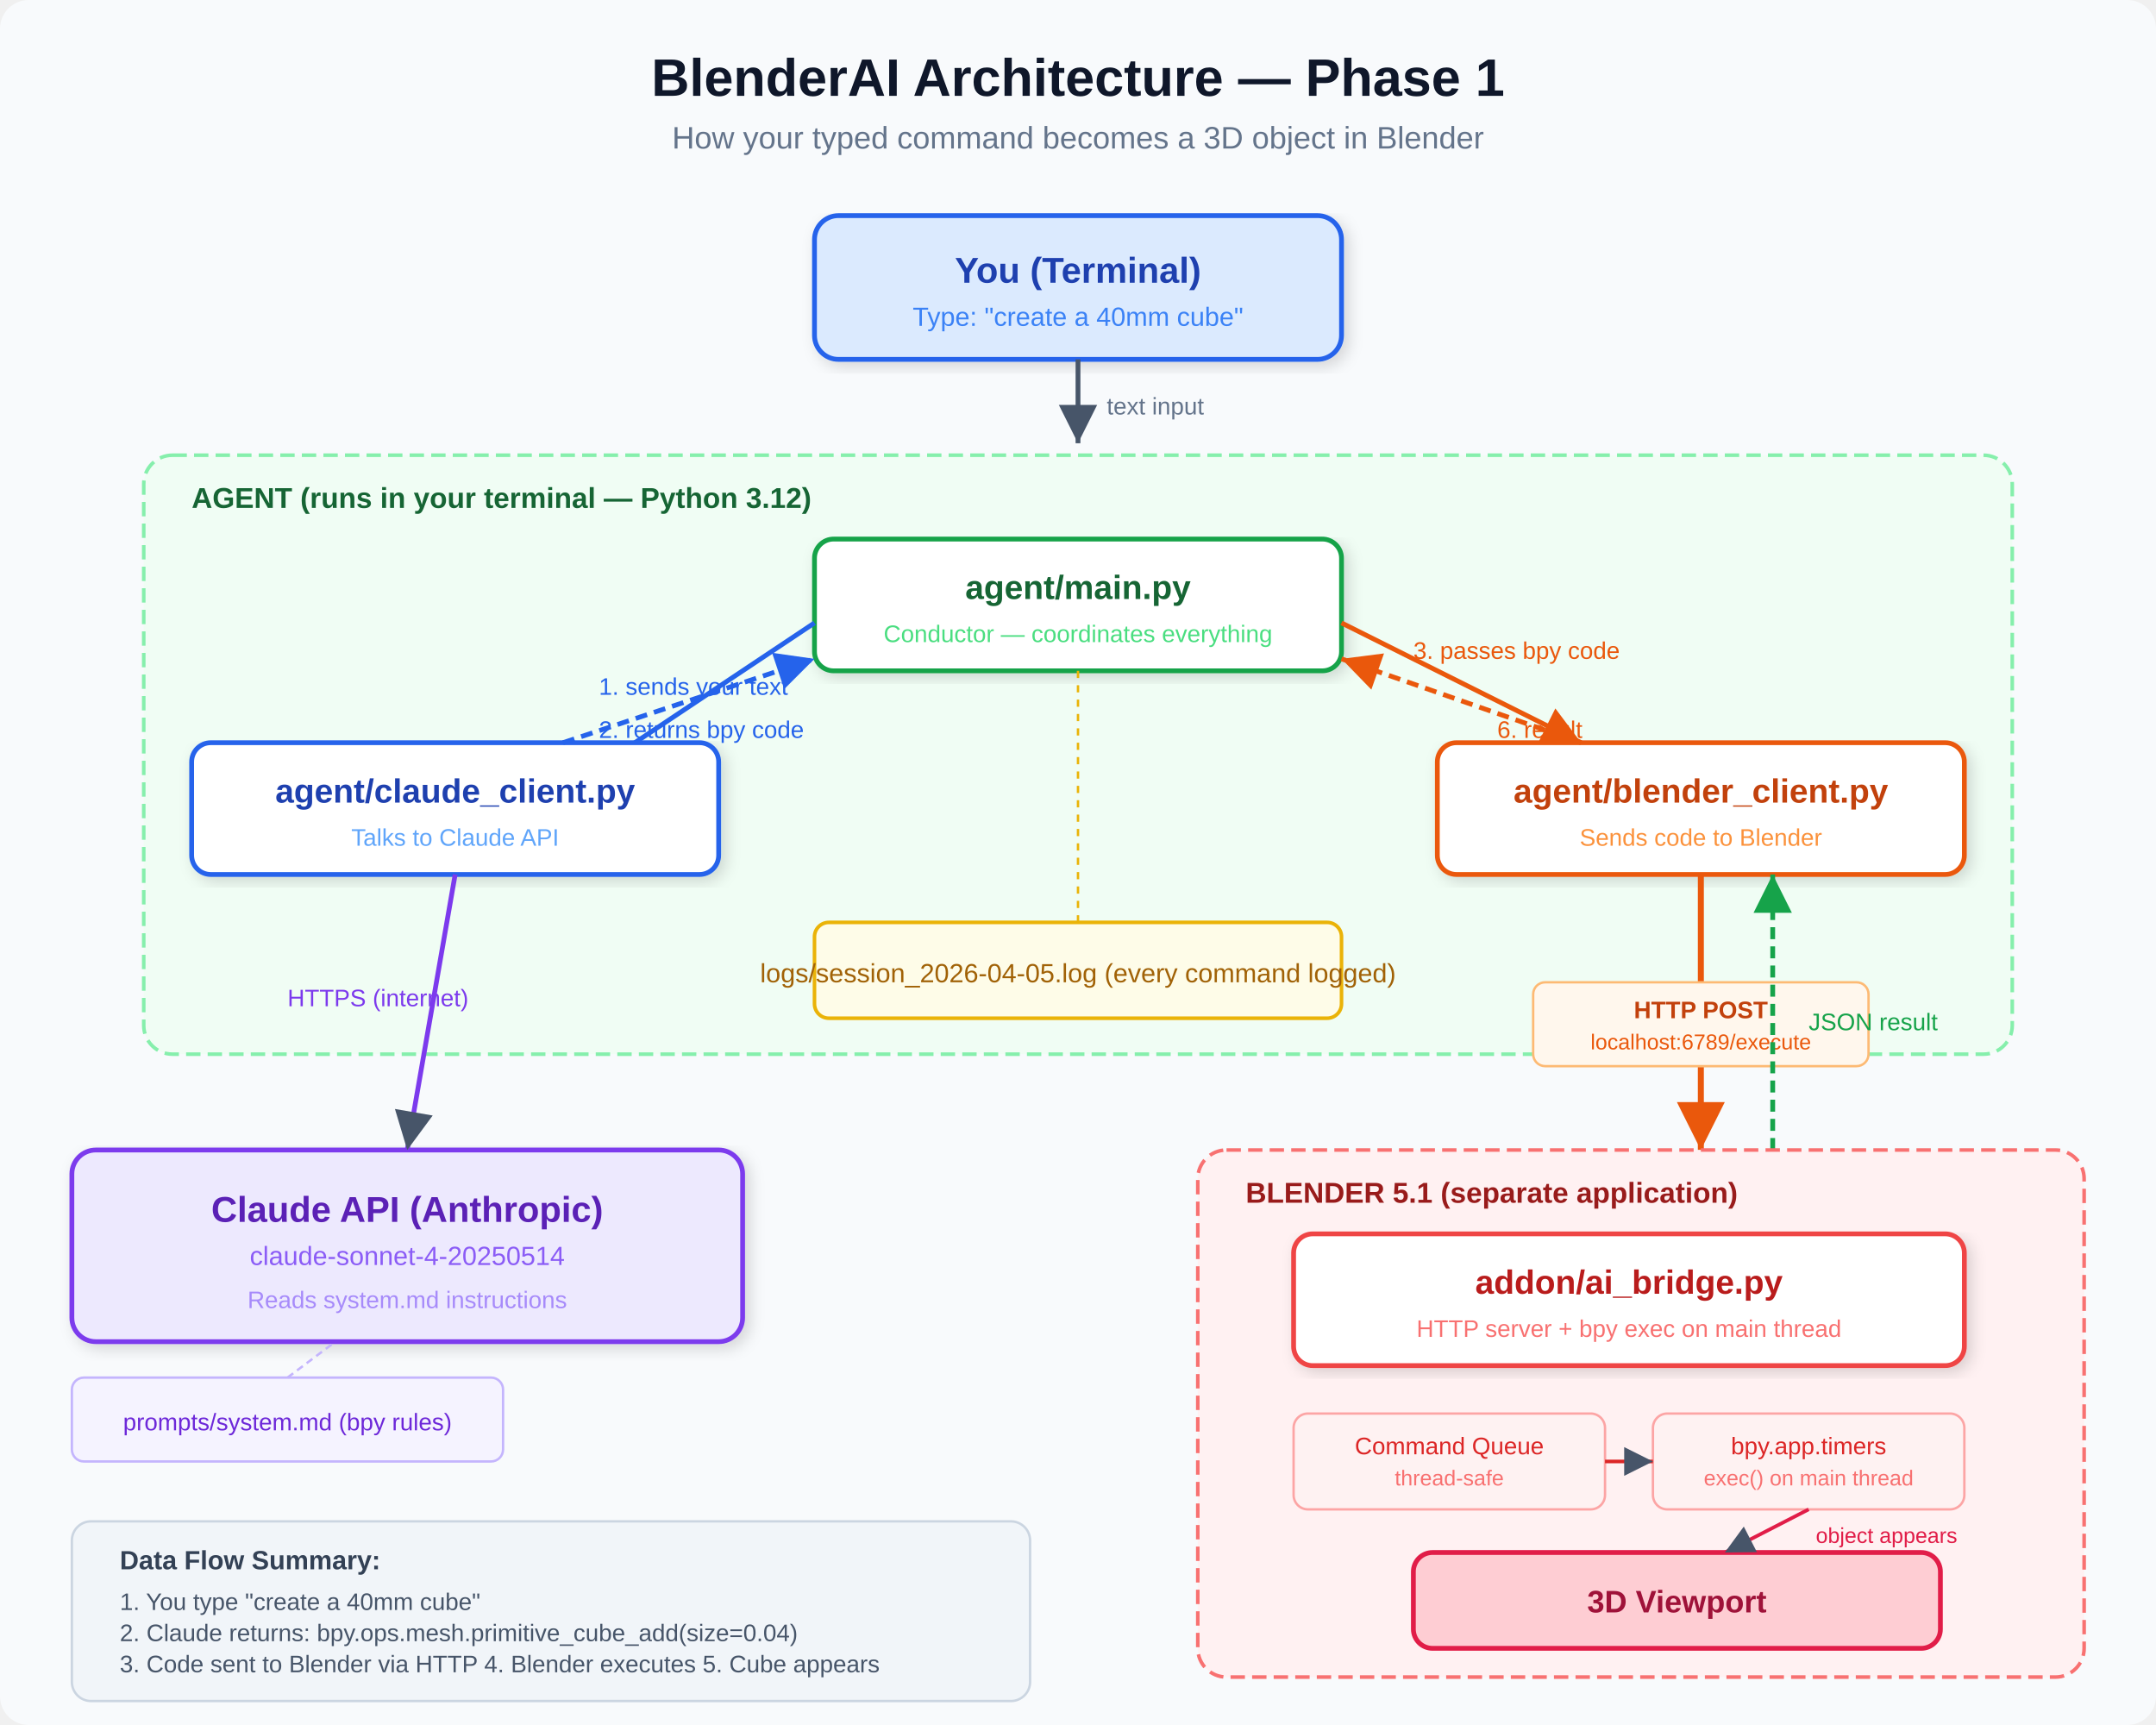
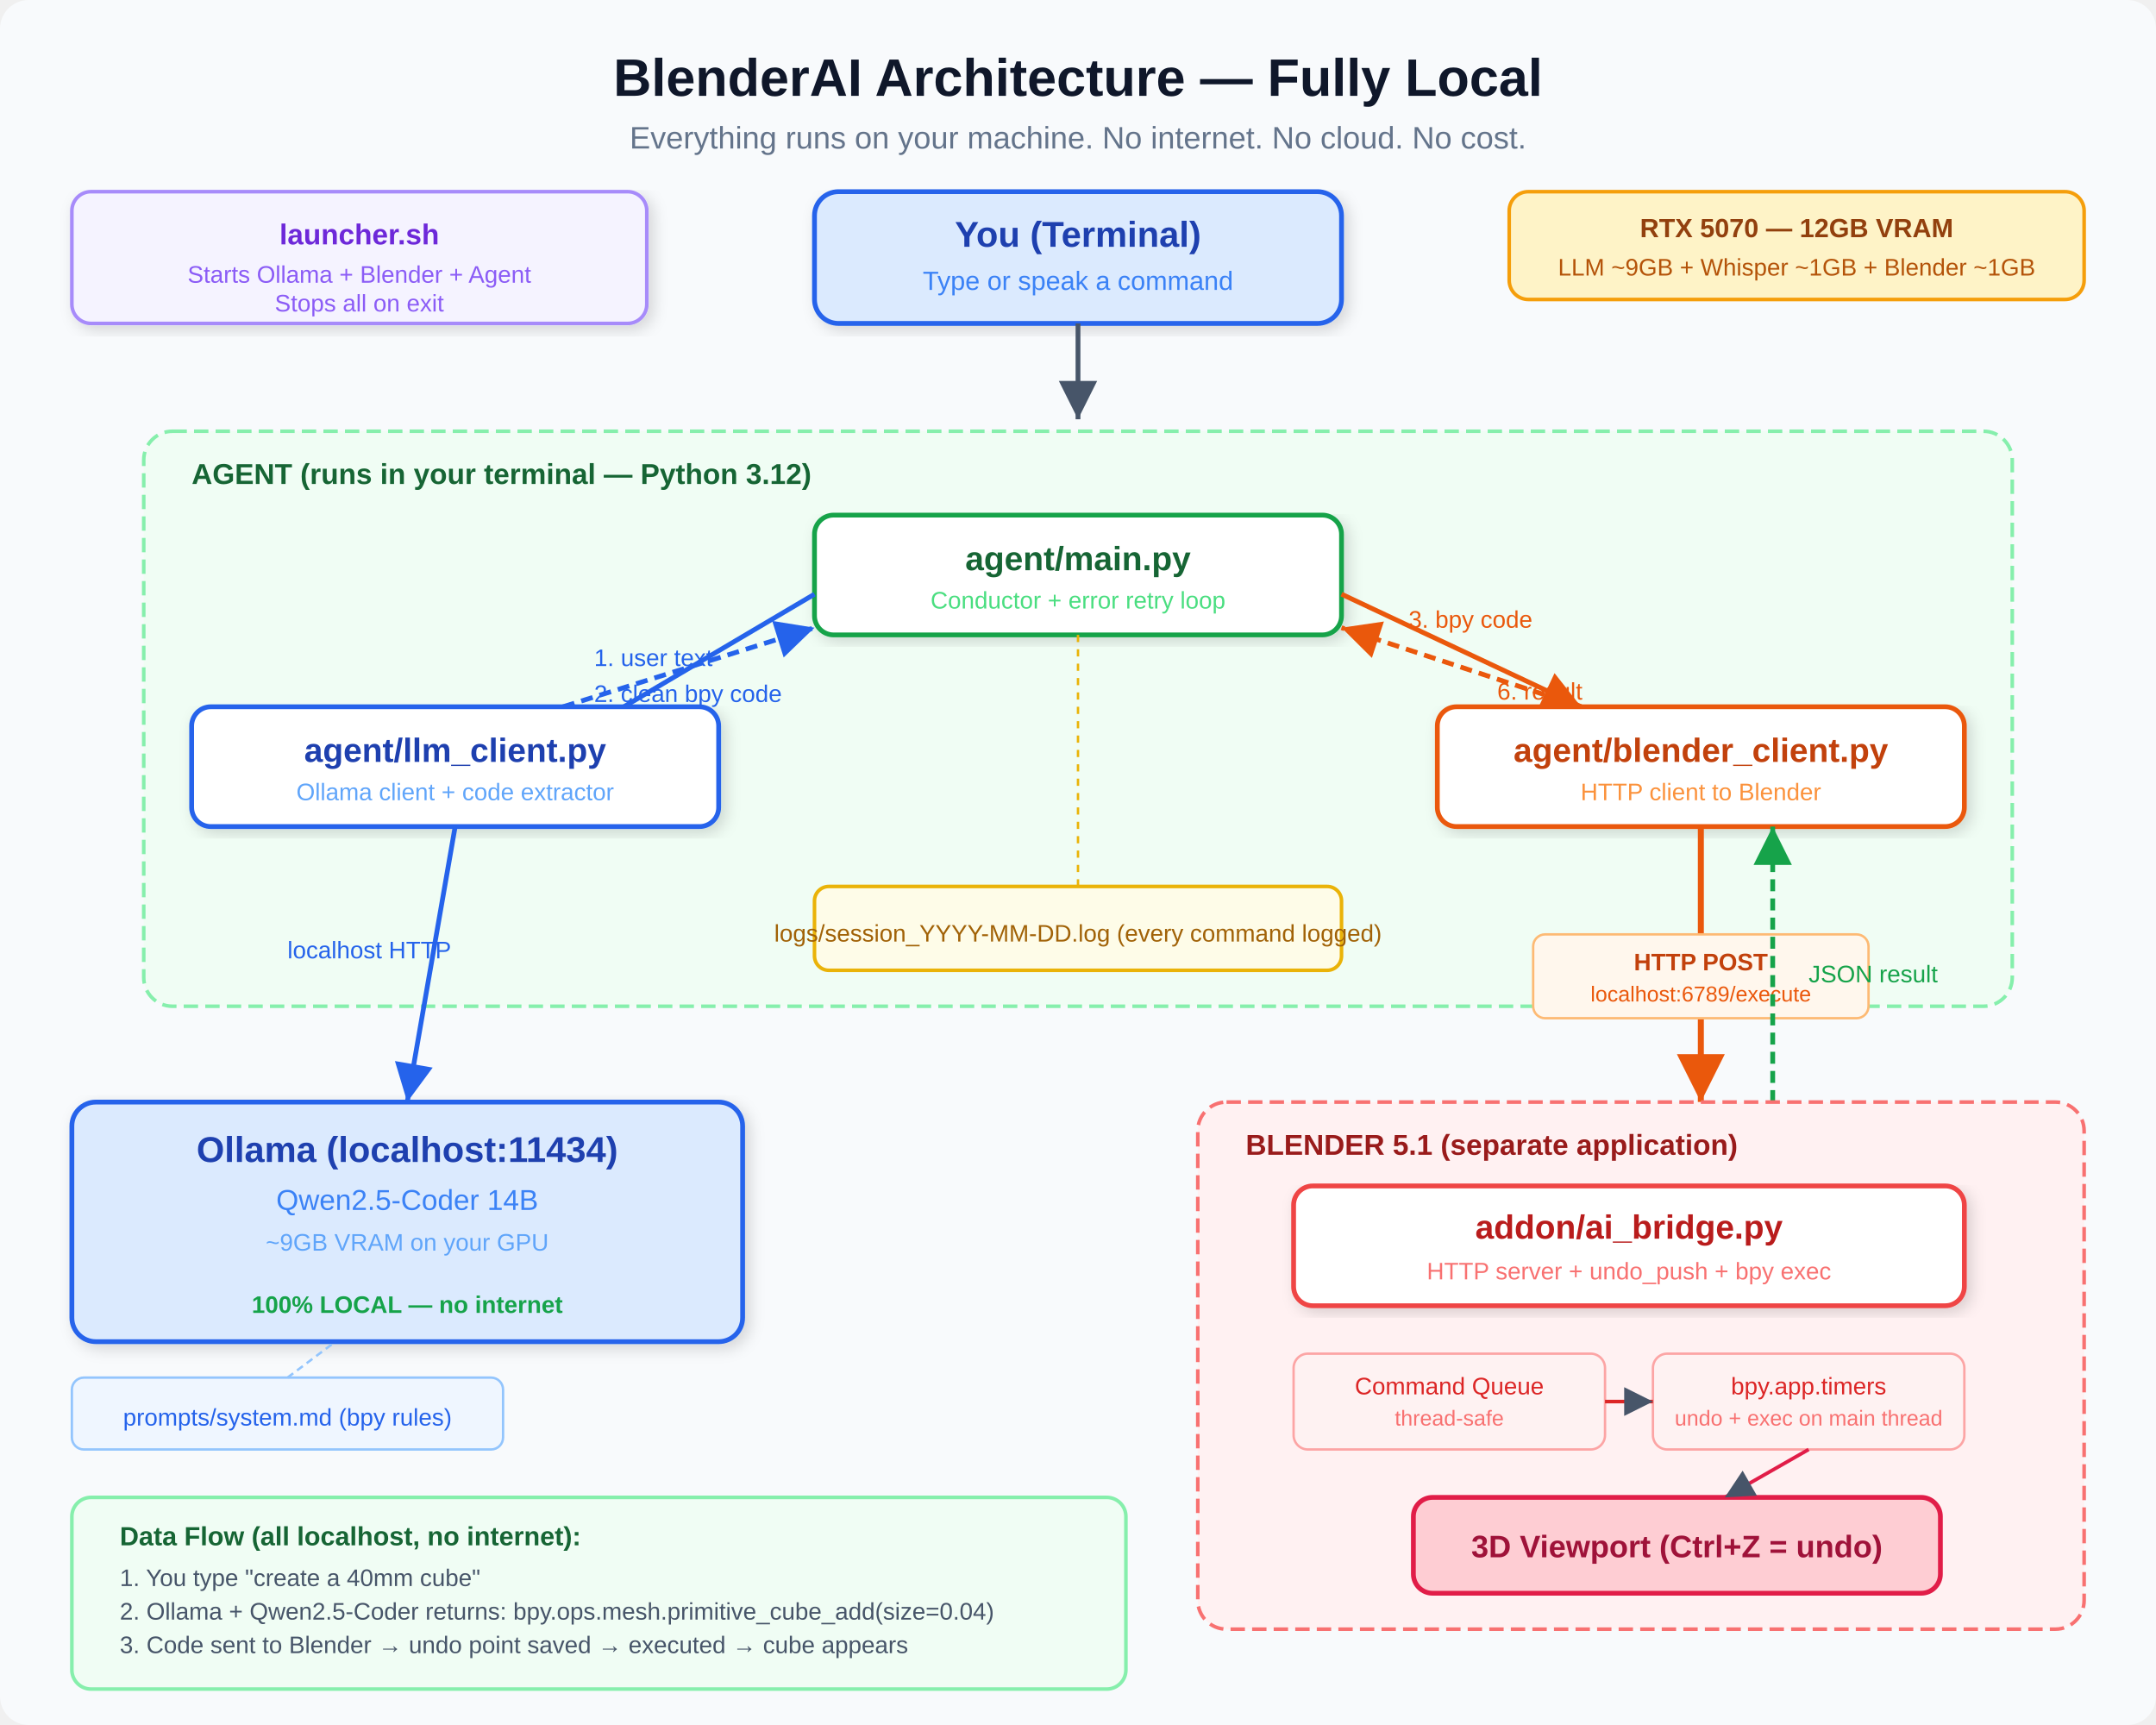
<svg xmlns="http://www.w3.org/2000/svg" viewBox="0 0 900 720" font-family="Segoe UI, Arial, sans-serif">
  <defs>
    <filter id="shadow" x="-5%" y="-5%" width="115%" height="115%">
      <feDropShadow dx="2" dy="2" stdDeviation="3" flood-opacity="0.15" />
    </filter>
    <marker id="arrow" viewBox="0 0 10 10" refX="10" refY="5" markerWidth="8" markerHeight="8" orient="auto-start-reverse">
      <path d="M 0 0 L 10 5 L 0 10 z" fill="#475569" />
    </marker>
    <marker id="arrow-green" viewBox="0 0 10 10" refX="10" refY="5" markerWidth="8" markerHeight="8" orient="auto-start-reverse">
      <path d="M 0 0 L 10 5 L 0 10 z" fill="#16a34a" />
    </marker>
    <marker id="arrow-blue" viewBox="0 0 10 10" refX="10" refY="5" markerWidth="8" markerHeight="8" orient="auto-start-reverse">
      <path d="M 0 0 L 10 5 L 0 10 z" fill="#2563eb" />
    </marker>
    <marker id="arrow-orange" viewBox="0 0 10 10" refX="10" refY="5" markerWidth="8" markerHeight="8" orient="auto-start-reverse">
      <path d="M 0 0 L 10 5 L 0 10 z" fill="#ea580c" />
    </marker>
  </defs>
  <rect width="900" height="720" rx="12" fill="#f8fafc" />
-   <text x="450" y="40" text-anchor="middle" font-size="22" font-weight="bold" fill="#0f172a">BlenderAI Architecture — Phase 1</text>
-   <text x="450" y="62" text-anchor="middle" font-size="13" fill="#64748b">How your typed command becomes a 3D object in Blender</text>
-   <rect x="340" y="90" width="220" height="60" rx="10" fill="#dbeafe" stroke="#2563eb" stroke-width="2" filter="url(#shadow)" />
-   <text x="450" y="118" text-anchor="middle" font-size="15" font-weight="bold" fill="#1e40af">You (Terminal)</text>
-   <text x="450" y="136" text-anchor="middle" font-size="11" fill="#3b82f6">Type: "create a 40mm cube"</text>
-   <line x1="450" y1="150" x2="450" y2="185" stroke="#475569" stroke-width="2" marker-end="url(#arrow)" />
-   <text x="462" y="173" font-size="10" fill="#64748b">text input</text>
-   <rect x="60" y="190" width="780" height="250" rx="12" fill="#f0fdf4" stroke="#86efac" stroke-width="1.5" stroke-dasharray="6,3" />
-   <text x="80" y="212" font-size="12" font-weight="bold" fill="#166534">AGENT (runs in your terminal — Python 3.12)</text>
-   <rect x="340" y="225" width="220" height="55" rx="8" fill="#ffffff" stroke="#16a34a" stroke-width="2" filter="url(#shadow)" />
-   <text x="450" y="250" text-anchor="middle" font-size="14" font-weight="bold" fill="#166534">agent/main.py</text>
-   <text x="450" y="268" text-anchor="middle" font-size="10" fill="#4ade80">Conductor — coordinates everything</text>
-   <line x1="340" y1="260" x2="235" y2="330" stroke="#2563eb" stroke-width="2" marker-end="url(#arrow-blue)" />
-   <text x="250" y="290" font-size="10" fill="#2563eb">1. sends your text</text>
-   <rect x="80" y="310" width="220" height="55" rx="8" fill="#ffffff" stroke="#2563eb" stroke-width="2" filter="url(#shadow)" />
-   <text x="190" y="335" text-anchor="middle" font-size="14" font-weight="bold" fill="#1e40af">agent/claude_client.py</text>
-   <text x="190" y="353" text-anchor="middle" font-size="10" fill="#60a5fa">Talks to Claude API</text>
-   <line x1="235" y1="310" x2="340" y2="275" stroke="#2563eb" stroke-width="2" marker-end="url(#arrow-blue)" stroke-dasharray="5,3" />
-   <text x="250" y="308" font-size="10" fill="#2563eb">2. returns bpy code</text>
-   <rect x="600" y="310" width="220" height="55" rx="8" fill="#ffffff" stroke="#ea580c" stroke-width="2" filter="url(#shadow)" />
-   <text x="710" y="335" text-anchor="middle" font-size="14" font-weight="bold" fill="#c2410c">agent/blender_client.py</text>
-   <text x="710" y="353" text-anchor="middle" font-size="10" fill="#fb923c">Sends code to Blender</text>
-   <line x1="560" y1="260" x2="660" y2="310" stroke="#ea580c" stroke-width="2" marker-end="url(#arrow-orange)" />
-   <text x="590" y="275" font-size="10" fill="#ea580c">3. passes bpy code</text>
-   <line x1="660" y1="310" x2="560" y2="275" stroke="#ea580c" stroke-width="2" marker-end="url(#arrow-orange)" stroke-dasharray="5,3" />
-   <text x="625" y="308" font-size="10" fill="#ea580c">6. result</text>
-   <rect x="340" y="385" width="220" height="40" rx="6" fill="#fefce8" stroke="#eab308" stroke-width="1.5" />
-   <text x="450" y="410" text-anchor="middle" font-size="11" fill="#a16207">logs/session_2026-04-05.log (every command logged)</text>
-   <line x1="450" y1="280" x2="450" y2="385" stroke="#eab308" stroke-width="1" stroke-dasharray="3,3" />
-   <rect x="30" y="480" width="280" height="80" rx="10" fill="#ede9fe" stroke="#7c3aed" stroke-width="2" filter="url(#shadow)" />
-   <text x="170" y="510" text-anchor="middle" font-size="15" font-weight="bold" fill="#5b21b6">Claude API (Anthropic)</text>
-   <text x="170" y="528" text-anchor="middle" font-size="11" fill="#8b5cf6">claude-sonnet-4-20250514</text>
-   <text x="170" y="546" text-anchor="middle" font-size="10" fill="#a78bfa">Reads system.md instructions</text>
-   <line x1="190" y1="365" x2="170" y2="480" stroke="#7c3aed" stroke-width="2" marker-end="url(#arrow)" />
-   <text x="120" y="420" font-size="10" fill="#7c3aed">HTTPS (internet)</text>
-   <rect x="30" y="575" width="180" height="35" rx="5" fill="#f5f3ff" stroke="#c4b5fd" stroke-width="1" />
-   <text x="120" y="597" text-anchor="middle" font-size="10" fill="#6d28d9">prompts/system.md (bpy rules)</text>
-   <line x1="120" y1="575" x2="140" y2="560" stroke="#c4b5fd" stroke-width="1" stroke-dasharray="3,2" />
-   <line x1="710" y1="365" x2="710" y2="480" stroke="#ea580c" stroke-width="2.5" marker-end="url(#arrow-orange)" />
-   <rect x="640" y="410" width="140" height="35" rx="5" fill="#fff7ed" stroke="#fdba74" stroke-width="1" />
-   <text x="710" y="425" text-anchor="middle" font-size="10" font-weight="bold" fill="#c2410c">HTTP POST</text>
-   <text x="710" y="438" text-anchor="middle" font-size="9" fill="#ea580c">localhost:6789/execute</text>
-   <line x1="740" y1="480" x2="740" y2="365" stroke="#16a34a" stroke-width="2" marker-end="url(#arrow-green)" stroke-dasharray="5,3" />
-   <text x="755" y="430" font-size="10" fill="#16a34a">JSON result</text>
-   <rect x="500" y="480" width="370" height="220" rx="12" fill="#fff1f2" stroke="#f87171" stroke-width="1.5" stroke-dasharray="6,3" />
-   <text x="520" y="502" font-size="12" font-weight="bold" fill="#991b1b">BLENDER 5.1 (separate application)</text>
-   <rect x="540" y="515" width="280" height="55" rx="8" fill="#ffffff" stroke="#ef4444" stroke-width="2" filter="url(#shadow)" />
-   <text x="680" y="540" text-anchor="middle" font-size="14" font-weight="bold" fill="#b91c1c">addon/ai_bridge.py</text>
-   <text x="680" y="558" text-anchor="middle" font-size="10" fill="#f87171">HTTP server + bpy exec on main thread</text>
-   <rect x="540" y="590" width="130" height="40" rx="6" fill="#fef2f2" stroke="#fca5a5" stroke-width="1" />
-   <text x="605" y="607" text-anchor="middle" font-size="10" fill="#dc2626">Command Queue</text>
-   <text x="605" y="620" text-anchor="middle" font-size="9" fill="#f87171">thread-safe</text>
-   <rect x="690" y="590" width="130" height="40" rx="6" fill="#fef2f2" stroke="#fca5a5" stroke-width="1" />
-   <text x="755" y="607" text-anchor="middle" font-size="10" fill="#dc2626">bpy.app.timers</text>
-   <text x="755" y="620" text-anchor="middle" font-size="9" fill="#f87171">exec() on main thread</text>
-   <line x1="670" y1="610" x2="690" y2="610" stroke="#dc2626" stroke-width="1.5" marker-end="url(#arrow)" />
-   <rect x="590" y="648" width="220" height="40" rx="8" fill="#fecdd3" stroke="#e11d48" stroke-width="2" />
-   <text x="700" y="673" text-anchor="middle" font-size="13" font-weight="bold" fill="#9f1239">3D Viewport</text>
-   <line x1="755" y1="630" x2="720" y2="648" stroke="#e11d48" stroke-width="1.5" marker-end="url(#arrow)" />
-   <text x="758" y="644" font-size="9" fill="#e11d48">object appears</text>
-   <rect x="30" y="635" width="400" height="75" rx="8" fill="#f1f5f9" stroke="#cbd5e1" stroke-width="1" />
-   <text x="50" y="655" font-size="11" font-weight="bold" fill="#334155">Data Flow Summary:</text>
-   <text x="50" y="672" font-size="10" fill="#475569">1. You type "create a 40mm cube"</text>
-   <text x="50" y="685" font-size="10" fill="#475569">2. Claude returns: bpy.ops.mesh.primitive_cube_add(size=0.04)</text>
-   <text x="50" y="698" font-size="10" fill="#475569">3. Code sent to Blender via HTTP  4. Blender executes  5. Cube appears</text>
+   <text x="450" y="40" text-anchor="middle" font-size="22" font-weight="bold" fill="#0f172a">BlenderAI Architecture — Fully Local</text>
+   <text x="450" y="62" text-anchor="middle" font-size="13" fill="#64748b">Everything runs on your machine. No internet. No cloud. No cost.</text>
+   <rect x="630" y="80" width="240" height="45" rx="8" fill="#fef3c7" stroke="#f59e0b" stroke-width="1.5" />
+   <text x="750" y="99" text-anchor="middle" font-size="11" font-weight="bold" fill="#92400e">RTX 5070 — 12GB VRAM</text>
+   <text x="750" y="115" text-anchor="middle" font-size="10" fill="#b45309">LLM ~9GB + Whisper ~1GB + Blender ~1GB</text>
+   <rect x="340" y="80" width="220" height="55" rx="10" fill="#dbeafe" stroke="#2563eb" stroke-width="2" filter="url(#shadow)" />
+   <text x="450" y="103" text-anchor="middle" font-size="15" font-weight="bold" fill="#1e40af">You (Terminal)</text>
+   <text x="450" y="121" text-anchor="middle" font-size="11" fill="#3b82f6">Type or speak a command</text>
+   <line x1="450" y1="135" x2="450" y2="175" stroke="#475569" stroke-width="2" marker-end="url(#arrow)" />
+   <rect x="60" y="180" width="780" height="240" rx="12" fill="#f0fdf4" stroke="#86efac" stroke-width="1.5" stroke-dasharray="6,3" />
+   <text x="80" y="202" font-size="12" font-weight="bold" fill="#166534">AGENT (runs in your terminal — Python 3.12)</text>
+   <rect x="340" y="215" width="220" height="50" rx="8" fill="#ffffff" stroke="#16a34a" stroke-width="2" filter="url(#shadow)" />
+   <text x="450" y="238" text-anchor="middle" font-size="14" font-weight="bold" fill="#166534">agent/main.py</text>
+   <text x="450" y="254" text-anchor="middle" font-size="10" fill="#4ade80">Conductor + error retry loop</text>
+   <line x1="340" y1="248" x2="235" y2="310" stroke="#2563eb" stroke-width="2" marker-end="url(#arrow-blue)" />
+   <text x="248" y="278" font-size="10" fill="#2563eb">1. user text</text>
+   <rect x="80" y="295" width="220" height="50" rx="8" fill="#ffffff" stroke="#2563eb" stroke-width="2" filter="url(#shadow)" />
+   <text x="190" y="318" text-anchor="middle" font-size="14" font-weight="bold" fill="#1e40af">agent/llm_client.py</text>
+   <text x="190" y="334" text-anchor="middle" font-size="10" fill="#60a5fa">Ollama client + code extractor</text>
+   <line x1="235" y1="295" x2="340" y2="262" stroke="#2563eb" stroke-width="2" marker-end="url(#arrow-blue)" stroke-dasharray="5,3" />
+   <text x="248" y="293" font-size="10" fill="#2563eb">2. clean bpy code</text>
+   <rect x="600" y="295" width="220" height="50" rx="8" fill="#ffffff" stroke="#ea580c" stroke-width="2" filter="url(#shadow)" />
+   <text x="710" y="318" text-anchor="middle" font-size="14" font-weight="bold" fill="#c2410c">agent/blender_client.py</text>
+   <text x="710" y="334" text-anchor="middle" font-size="10" fill="#fb923c">HTTP client to Blender</text>
+   <line x1="560" y1="248" x2="660" y2="295" stroke="#ea580c" stroke-width="2" marker-end="url(#arrow-orange)" />
+   <text x="588" y="262" font-size="10" fill="#ea580c">3. bpy code</text>
+   <line x1="660" y1="295" x2="560" y2="262" stroke="#ea580c" stroke-width="2" marker-end="url(#arrow-orange)" stroke-dasharray="5,3" />
+   <text x="625" y="292" font-size="10" fill="#ea580c">6. result</text>
+   <rect x="340" y="370" width="220" height="35" rx="6" fill="#fefce8" stroke="#eab308" stroke-width="1.5" />
+   <text x="450" y="393" text-anchor="middle" font-size="10" fill="#a16207">logs/session_YYYY-MM-DD.log (every command logged)</text>
+   <line x1="450" y1="265" x2="450" y2="370" stroke="#eab308" stroke-width="1" stroke-dasharray="3,3" />
+   <rect x="30" y="460" width="280" height="100" rx="10" fill="#dbeafe" stroke="#2563eb" stroke-width="2" filter="url(#shadow)" />
+   <text x="170" y="485" text-anchor="middle" font-size="15" font-weight="bold" fill="#1e40af">Ollama (localhost:11434)</text>
+   <text x="170" y="505" text-anchor="middle" font-size="12" fill="#3b82f6">Qwen2.5-Coder 14B</text>
+   <text x="170" y="522" text-anchor="middle" font-size="10" fill="#60a5fa">~9GB VRAM on your GPU</text>
+   <text x="170" y="548" text-anchor="middle" font-size="10" font-weight="bold" fill="#16a34a">100% LOCAL — no internet</text>
+   <line x1="190" y1="345" x2="170" y2="460" stroke="#2563eb" stroke-width="2" marker-end="url(#arrow-blue)" />
+   <text x="120" y="400" font-size="10" fill="#2563eb">localhost HTTP</text>
+   <rect x="30" y="575" width="180" height="30" rx="5" fill="#eff6ff" stroke="#93c5fd" stroke-width="1" />
+   <text x="120" y="595" text-anchor="middle" font-size="10" fill="#2563eb">prompts/system.md (bpy rules)</text>
+   <line x1="120" y1="575" x2="140" y2="560" stroke="#93c5fd" stroke-width="1" stroke-dasharray="3,2" />
+   <line x1="710" y1="345" x2="710" y2="460" stroke="#ea580c" stroke-width="2.5" marker-end="url(#arrow-orange)" />
+   <rect x="640" y="390" width="140" height="35" rx="5" fill="#fff7ed" stroke="#fdba74" stroke-width="1" />
+   <text x="710" y="405" text-anchor="middle" font-size="10" font-weight="bold" fill="#c2410c">HTTP POST</text>
+   <text x="710" y="418" text-anchor="middle" font-size="9" fill="#ea580c">localhost:6789/execute</text>
+   <line x1="740" y1="460" x2="740" y2="345" stroke="#16a34a" stroke-width="2" marker-end="url(#arrow-green)" stroke-dasharray="5,3" />
+   <text x="755" y="410" font-size="10" fill="#16a34a">JSON result</text>
+   <rect x="500" y="460" width="370" height="220" rx="12" fill="#fff1f2" stroke="#f87171" stroke-width="1.5" stroke-dasharray="6,3" />
+   <text x="520" y="482" font-size="12" font-weight="bold" fill="#991b1b">BLENDER 5.1 (separate application)</text>
+   <rect x="540" y="495" width="280" height="50" rx="8" fill="#ffffff" stroke="#ef4444" stroke-width="2" filter="url(#shadow)" />
+   <text x="680" y="517" text-anchor="middle" font-size="14" font-weight="bold" fill="#b91c1c">addon/ai_bridge.py</text>
+   <text x="680" y="534" text-anchor="middle" font-size="10" fill="#f87171">HTTP server + undo_push + bpy exec</text>
+   <rect x="540" y="565" width="130" height="40" rx="6" fill="#fef2f2" stroke="#fca5a5" stroke-width="1" />
+   <text x="605" y="582" text-anchor="middle" font-size="10" fill="#dc2626">Command Queue</text>
+   <text x="605" y="595" text-anchor="middle" font-size="9" fill="#f87171">thread-safe</text>
+   <rect x="690" y="565" width="130" height="40" rx="6" fill="#fef2f2" stroke="#fca5a5" stroke-width="1" />
+   <text x="755" y="582" text-anchor="middle" font-size="10" fill="#dc2626">bpy.app.timers</text>
+   <text x="755" y="595" text-anchor="middle" font-size="9" fill="#f87171">undo + exec on main thread</text>
+   <line x1="670" y1="585" x2="690" y2="585" stroke="#dc2626" stroke-width="1.5" marker-end="url(#arrow)" />
+   <rect x="590" y="625" width="220" height="40" rx="8" fill="#fecdd3" stroke="#e11d48" stroke-width="2" />
+   <text x="700" y="650" text-anchor="middle" font-size="13" font-weight="bold" fill="#9f1239">3D Viewport (Ctrl+Z = undo)</text>
+   <line x1="755" y1="605" x2="720" y2="625" stroke="#e11d48" stroke-width="1.5" marker-end="url(#arrow)" />
+   <rect x="30" y="625" width="440" height="80" rx="8" fill="#f0fdf4" stroke="#86efac" stroke-width="1.5" />
+   <text x="50" y="645" font-size="11" font-weight="bold" fill="#166534">Data Flow (all localhost, no internet):</text>
+   <text x="50" y="662" font-size="10" fill="#475569">1. You type "create a 40mm cube"</text>
+   <text x="50" y="676" font-size="10" fill="#475569">2. Ollama + Qwen2.5-Coder returns: bpy.ops.mesh.primitive_cube_add(size=0.04)</text>
+   <text x="50" y="690" font-size="10" fill="#475569">3. Code sent to Blender → undo point saved → executed → cube appears</text>
+   <rect x="30" y="80" width="240" height="55" rx="8" fill="#f5f3ff" stroke="#a78bfa" stroke-width="1.5" filter="url(#shadow)" />
+   <text x="150" y="102" text-anchor="middle" font-size="12" font-weight="bold" fill="#6d28d9">launcher.sh</text>
+   <text x="150" y="118" text-anchor="middle" font-size="10" fill="#8b5cf6">Starts Ollama + Blender + Agent</text>
+   <text x="150" y="130" text-anchor="middle" font-size="10" fill="#8b5cf6">Stops all on exit</text>
</svg>
